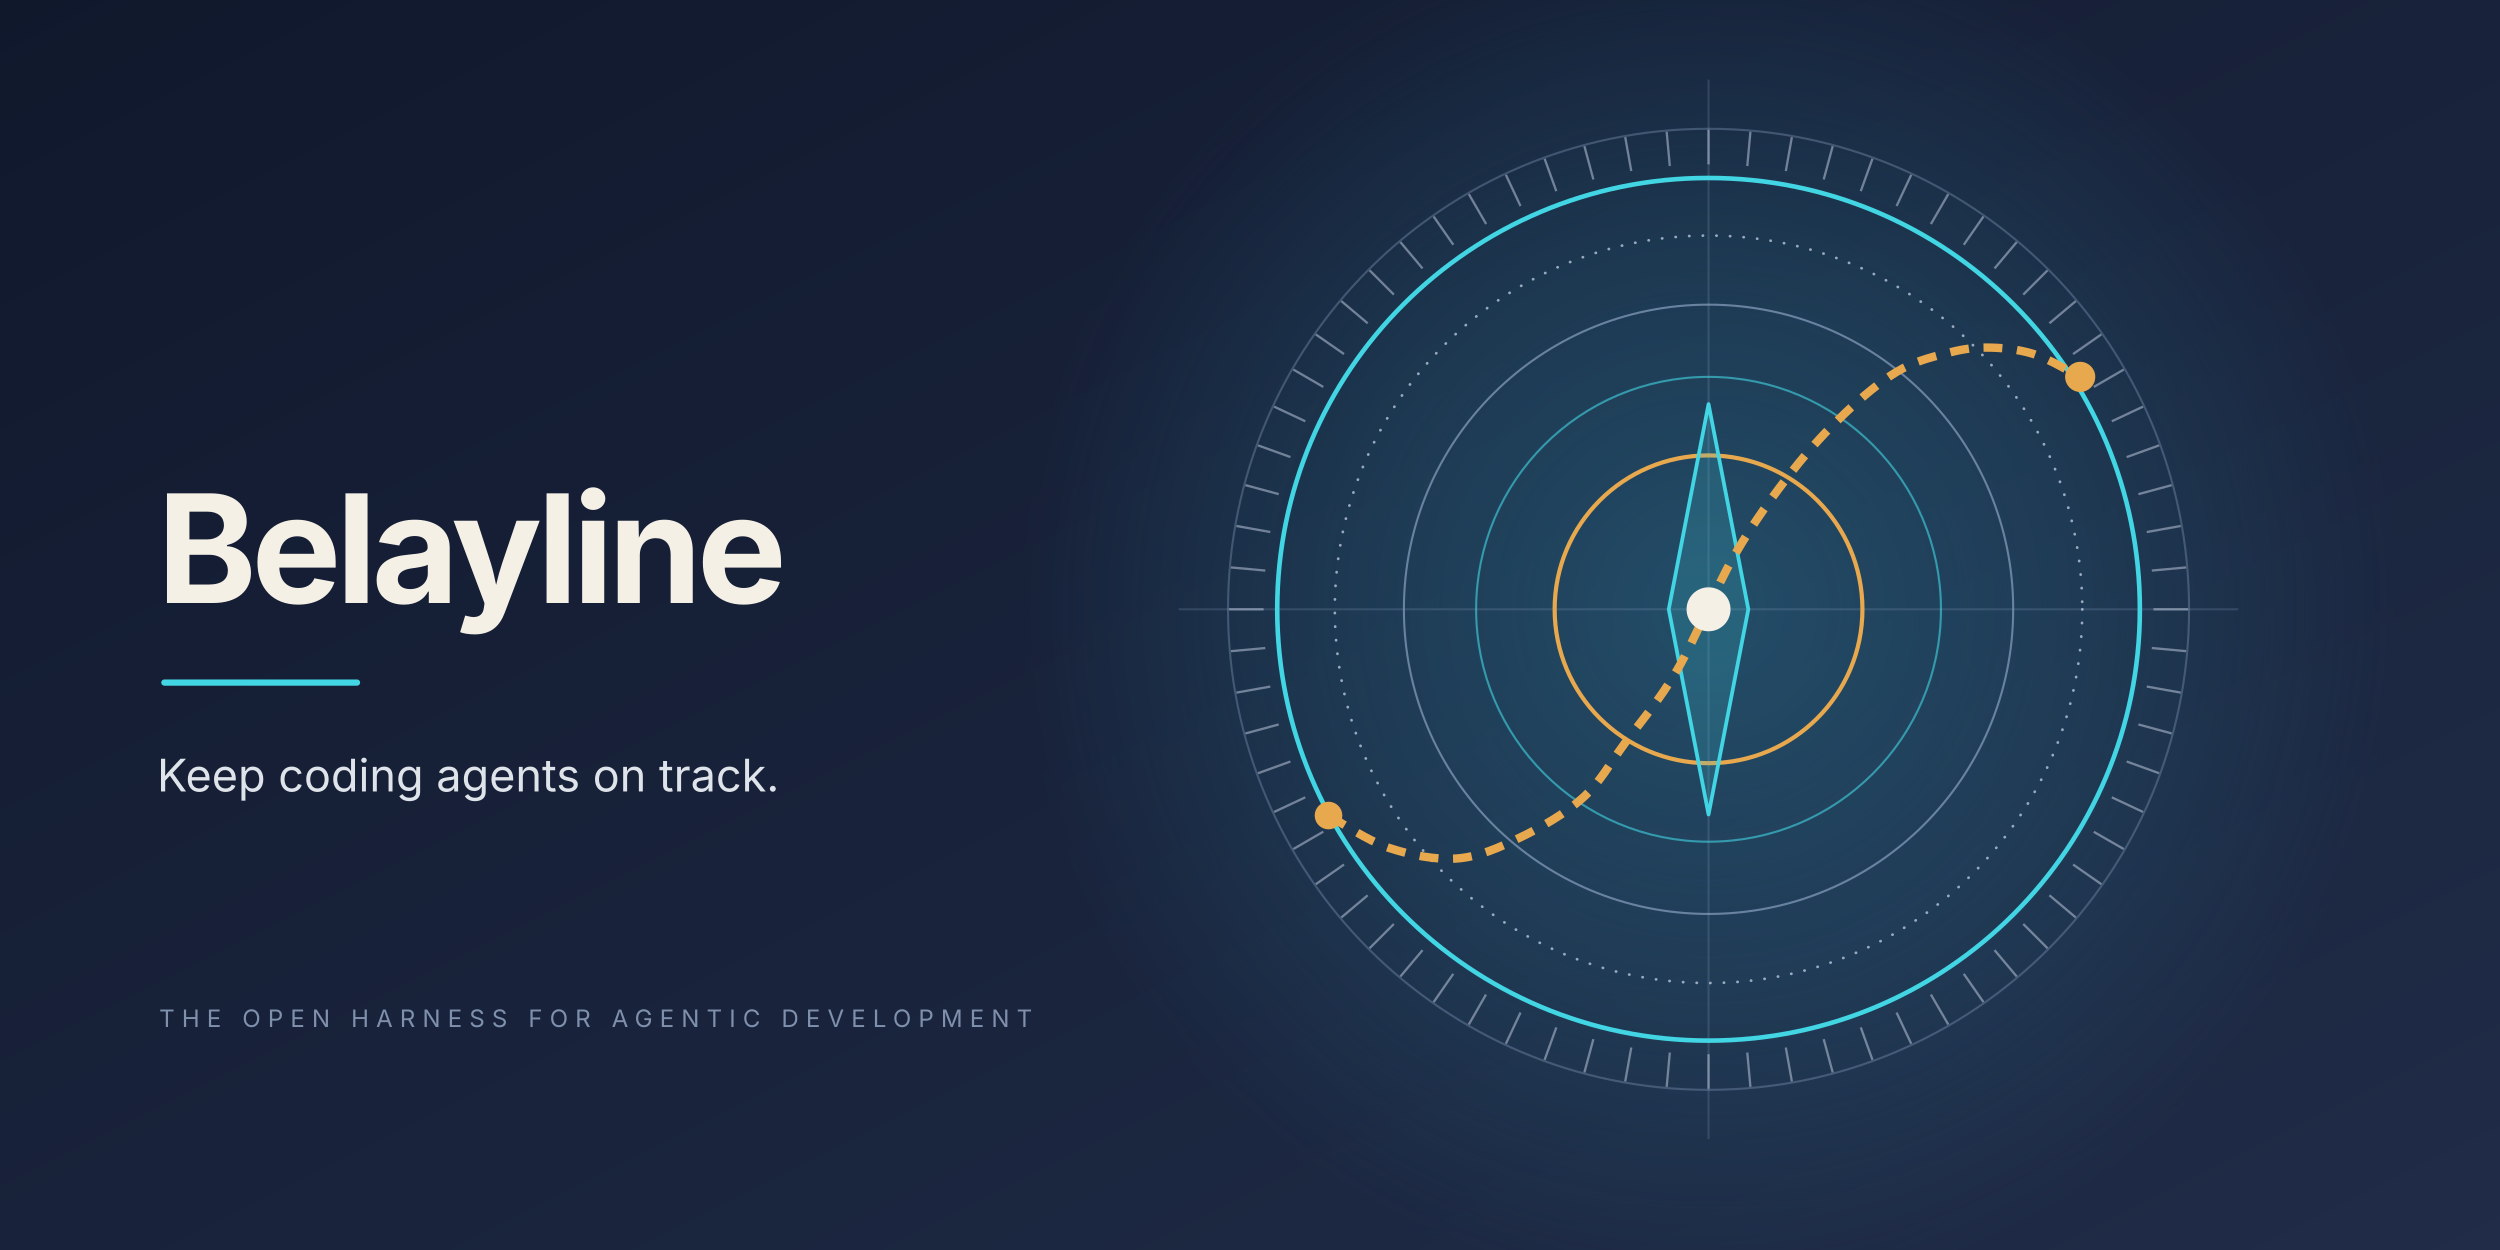
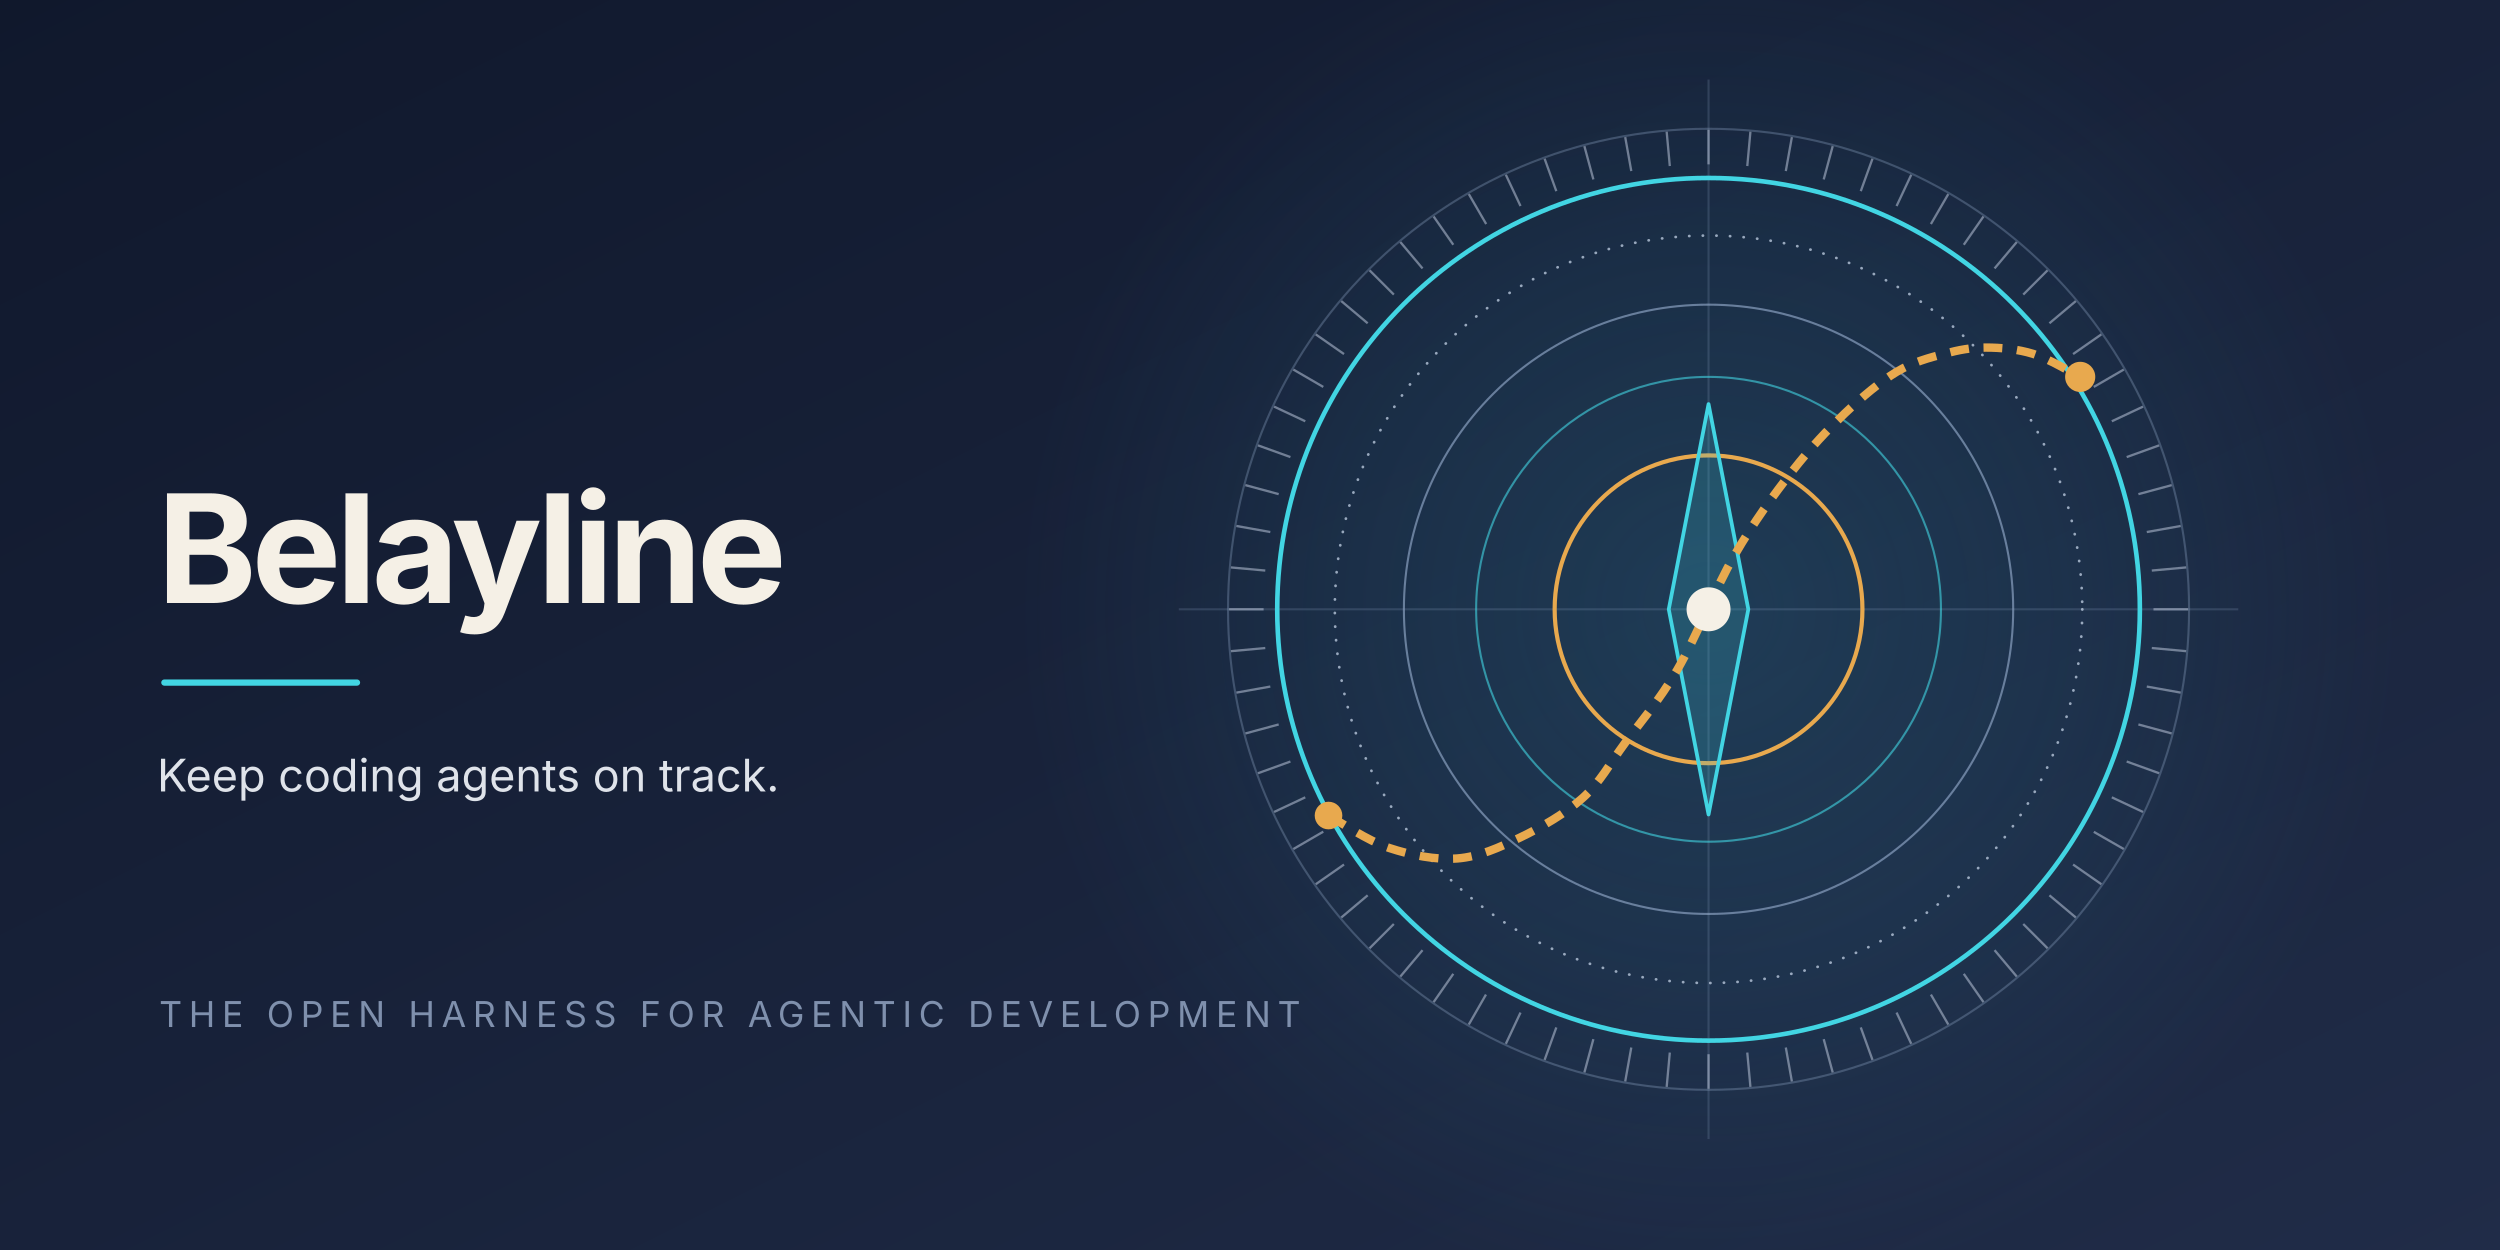
<svg xmlns="http://www.w3.org/2000/svg" viewBox="0 0 1194 597" role="img" aria-labelledby="t d">
  <defs>
    <linearGradient id="bg" x1="0" y1="0" x2="1" y2="1">
      <stop offset="0" stop-color="#10182c" />
      <stop offset="1" stop-color="#202c48" />
    </linearGradient>
    <radialGradient id="halo" gradientUnits="userSpaceOnUse" cx="816" cy="291" r="330">
-       <stop offset="0" stop-color="#2b6f8c" stop-opacity=".55" />
-       <stop offset=".55" stop-color="#2b6f8c" stop-opacity=".28" />
+       <stop offset="0" stop-color="#2b6f8c" stop-opacity=".32" />
+       <stop offset=".55" stop-color="#2b6f8c" stop-opacity=".16" />
      <stop offset="1" stop-color="#2b6f8c" stop-opacity="0" />
    </radialGradient>
    <linearGradient id="fade" x1="0" y1="0" x2="1" y2="0">
      <stop offset="0" stop-color="#fff" stop-opacity=".0" />
      <stop offset=".12" stop-color="#fff" />
    </linearGradient>
  </defs>
  <rect width="1194" height="597" fill="url(#bg)" />
  <rect width="1194" height="597" fill="url(#halo)" />
  <line x1="563.0" y1="291.0" x2="1069.0" y2="291.0" stroke="#8aa0c0" stroke-opacity="0.22" stroke-width="1" />
  <line x1="816.0" y1="38.0" x2="816.0" y2="544.0" stroke="#8aa0c0" stroke-opacity="0.22" stroke-width="1" />
  <circle cx="816" cy="291" r="229.5" fill="none" stroke="#8aa0c0" stroke-width="1" stroke-opacity="0.35" />
  <line x1="1028.5" y1="291.0" x2="1045.0" y2="291.0" stroke="#b9c5d8" stroke-opacity="0.55" stroke-width="1.1" />
  <line x1="1027.7" y1="272.5" x2="1044.1" y2="271.0" stroke="#b9c5d8" stroke-opacity="0.55" stroke-width="1.1" />
  <line x1="1025.3" y1="254.1" x2="1041.5" y2="251.2" stroke="#b9c5d8" stroke-opacity="0.55" stroke-width="1.1" />
  <line x1="1021.3" y1="236.0" x2="1037.2" y2="231.7" stroke="#b9c5d8" stroke-opacity="0.55" stroke-width="1.1" />
  <line x1="1015.7" y1="218.3" x2="1031.2" y2="212.7" stroke="#b9c5d8" stroke-opacity="0.55" stroke-width="1.1" />
  <line x1="1008.6" y1="201.2" x2="1023.5" y2="194.2" stroke="#b9c5d8" stroke-opacity="0.55" stroke-width="1.1" />
  <line x1="1000.0" y1="184.8" x2="1014.3" y2="176.5" stroke="#b9c5d8" stroke-opacity="0.55" stroke-width="1.1" />
  <line x1="990.1" y1="169.1" x2="1003.6" y2="159.7" stroke="#b9c5d8" stroke-opacity="0.55" stroke-width="1.1" />
  <line x1="978.8" y1="154.4" x2="991.4" y2="143.8" stroke="#b9c5d8" stroke-opacity="0.55" stroke-width="1.1" />
  <line x1="966.3" y1="140.7" x2="977.9" y2="129.1" stroke="#b9c5d8" stroke-opacity="0.55" stroke-width="1.1" />
  <line x1="952.6" y1="128.2" x2="963.2" y2="115.6" stroke="#b9c5d8" stroke-opacity="0.55" stroke-width="1.1" />
  <line x1="937.9" y1="116.9" x2="947.3" y2="103.4" stroke="#b9c5d8" stroke-opacity="0.55" stroke-width="1.1" />
  <line x1="922.2" y1="107.0" x2="930.5" y2="92.7" stroke="#b9c5d8" stroke-opacity="0.55" stroke-width="1.1" />
  <line x1="905.8" y1="98.4" x2="912.8" y2="83.5" stroke="#b9c5d8" stroke-opacity="0.55" stroke-width="1.1" />
  <line x1="888.7" y1="91.3" x2="894.3" y2="75.8" stroke="#b9c5d8" stroke-opacity="0.55" stroke-width="1.1" />
  <line x1="871.0" y1="85.7" x2="875.3" y2="69.8" stroke="#b9c5d8" stroke-opacity="0.55" stroke-width="1.1" />
  <line x1="852.9" y1="81.7" x2="855.8" y2="65.5" stroke="#b9c5d8" stroke-opacity="0.55" stroke-width="1.1" />
  <line x1="834.5" y1="79.3" x2="836.0" y2="62.9" stroke="#b9c5d8" stroke-opacity="0.55" stroke-width="1.1" />
  <line x1="816.0" y1="78.5" x2="816.0" y2="62.0" stroke="#b9c5d8" stroke-opacity="0.55" stroke-width="1.1" />
  <line x1="797.5" y1="79.3" x2="796.0" y2="62.9" stroke="#b9c5d8" stroke-opacity="0.55" stroke-width="1.1" />
  <line x1="779.1" y1="81.7" x2="776.2" y2="65.5" stroke="#b9c5d8" stroke-opacity="0.55" stroke-width="1.1" />
  <line x1="761.0" y1="85.7" x2="756.7" y2="69.8" stroke="#b9c5d8" stroke-opacity="0.55" stroke-width="1.1" />
  <line x1="743.3" y1="91.3" x2="737.7" y2="75.8" stroke="#b9c5d8" stroke-opacity="0.55" stroke-width="1.1" />
  <line x1="726.2" y1="98.4" x2="719.2" y2="83.5" stroke="#b9c5d8" stroke-opacity="0.55" stroke-width="1.1" />
  <line x1="709.8" y1="107.0" x2="701.5" y2="92.7" stroke="#b9c5d8" stroke-opacity="0.55" stroke-width="1.1" />
  <line x1="694.1" y1="116.9" x2="684.7" y2="103.4" stroke="#b9c5d8" stroke-opacity="0.55" stroke-width="1.1" />
  <line x1="679.4" y1="128.2" x2="668.8" y2="115.6" stroke="#b9c5d8" stroke-opacity="0.55" stroke-width="1.1" />
  <line x1="665.7" y1="140.7" x2="654.1" y2="129.1" stroke="#b9c5d8" stroke-opacity="0.55" stroke-width="1.1" />
  <line x1="653.2" y1="154.4" x2="640.6" y2="143.8" stroke="#b9c5d8" stroke-opacity="0.55" stroke-width="1.1" />
  <line x1="641.9" y1="169.1" x2="628.4" y2="159.7" stroke="#b9c5d8" stroke-opacity="0.55" stroke-width="1.1" />
  <line x1="632.0" y1="184.8" x2="617.7" y2="176.5" stroke="#b9c5d8" stroke-opacity="0.55" stroke-width="1.1" />
  <line x1="623.4" y1="201.2" x2="608.5" y2="194.2" stroke="#b9c5d8" stroke-opacity="0.55" stroke-width="1.1" />
  <line x1="616.3" y1="218.3" x2="600.8" y2="212.7" stroke="#b9c5d8" stroke-opacity="0.55" stroke-width="1.1" />
  <line x1="610.7" y1="236.0" x2="594.8" y2="231.7" stroke="#b9c5d8" stroke-opacity="0.55" stroke-width="1.1" />
  <line x1="606.7" y1="254.1" x2="590.5" y2="251.2" stroke="#b9c5d8" stroke-opacity="0.55" stroke-width="1.1" />
  <line x1="604.3" y1="272.5" x2="587.9" y2="271.0" stroke="#b9c5d8" stroke-opacity="0.55" stroke-width="1.1" />
  <line x1="603.5" y1="291.0" x2="587.0" y2="291.0" stroke="#b9c5d8" stroke-opacity="0.55" stroke-width="1.1" />
  <line x1="604.3" y1="309.5" x2="587.9" y2="311.0" stroke="#b9c5d8" stroke-opacity="0.55" stroke-width="1.1" />
  <line x1="606.7" y1="327.9" x2="590.5" y2="330.8" stroke="#b9c5d8" stroke-opacity="0.55" stroke-width="1.1" />
  <line x1="610.7" y1="346.0" x2="594.8" y2="350.3" stroke="#b9c5d8" stroke-opacity="0.55" stroke-width="1.1" />
  <line x1="616.3" y1="363.7" x2="600.8" y2="369.3" stroke="#b9c5d8" stroke-opacity="0.55" stroke-width="1.1" />
  <line x1="623.4" y1="380.8" x2="608.5" y2="387.8" stroke="#b9c5d8" stroke-opacity="0.55" stroke-width="1.1" />
  <line x1="632.0" y1="397.2" x2="617.7" y2="405.5" stroke="#b9c5d8" stroke-opacity="0.55" stroke-width="1.1" />
  <line x1="641.9" y1="412.9" x2="628.4" y2="422.3" stroke="#b9c5d8" stroke-opacity="0.55" stroke-width="1.1" />
  <line x1="653.2" y1="427.6" x2="640.6" y2="438.2" stroke="#b9c5d8" stroke-opacity="0.55" stroke-width="1.1" />
  <line x1="665.7" y1="441.3" x2="654.1" y2="452.9" stroke="#b9c5d8" stroke-opacity="0.55" stroke-width="1.1" />
  <line x1="679.4" y1="453.8" x2="668.8" y2="466.4" stroke="#b9c5d8" stroke-opacity="0.55" stroke-width="1.1" />
  <line x1="694.1" y1="465.1" x2="684.7" y2="478.6" stroke="#b9c5d8" stroke-opacity="0.55" stroke-width="1.1" />
  <line x1="709.7" y1="475.0" x2="701.5" y2="489.3" stroke="#b9c5d8" stroke-opacity="0.55" stroke-width="1.1" />
  <line x1="726.2" y1="483.6" x2="719.2" y2="498.5" stroke="#b9c5d8" stroke-opacity="0.55" stroke-width="1.1" />
  <line x1="743.3" y1="490.7" x2="737.7" y2="506.2" stroke="#b9c5d8" stroke-opacity="0.55" stroke-width="1.1" />
  <line x1="761.0" y1="496.3" x2="756.7" y2="512.2" stroke="#b9c5d8" stroke-opacity="0.55" stroke-width="1.1" />
  <line x1="779.1" y1="500.3" x2="776.2" y2="516.5" stroke="#b9c5d8" stroke-opacity="0.55" stroke-width="1.1" />
  <line x1="797.5" y1="502.7" x2="796.0" y2="519.1" stroke="#b9c5d8" stroke-opacity="0.55" stroke-width="1.1" />
  <line x1="816.0" y1="503.5" x2="816.0" y2="520.0" stroke="#b9c5d8" stroke-opacity="0.55" stroke-width="1.1" />
  <line x1="834.5" y1="502.7" x2="836.0" y2="519.1" stroke="#b9c5d8" stroke-opacity="0.55" stroke-width="1.1" />
  <line x1="852.9" y1="500.3" x2="855.8" y2="516.5" stroke="#b9c5d8" stroke-opacity="0.55" stroke-width="1.1" />
  <line x1="871.0" y1="496.3" x2="875.3" y2="512.2" stroke="#b9c5d8" stroke-opacity="0.55" stroke-width="1.1" />
  <line x1="888.7" y1="490.7" x2="894.3" y2="506.2" stroke="#b9c5d8" stroke-opacity="0.55" stroke-width="1.1" />
  <line x1="905.8" y1="483.6" x2="912.8" y2="498.5" stroke="#b9c5d8" stroke-opacity="0.55" stroke-width="1.1" />
  <line x1="922.2" y1="475.0" x2="930.5" y2="489.3" stroke="#b9c5d8" stroke-opacity="0.55" stroke-width="1.1" />
  <line x1="937.9" y1="465.1" x2="947.3" y2="478.6" stroke="#b9c5d8" stroke-opacity="0.55" stroke-width="1.1" />
  <line x1="952.6" y1="453.8" x2="963.2" y2="466.4" stroke="#b9c5d8" stroke-opacity="0.55" stroke-width="1.1" />
  <line x1="966.3" y1="441.3" x2="977.9" y2="452.9" stroke="#b9c5d8" stroke-opacity="0.55" stroke-width="1.1" />
  <line x1="978.8" y1="427.6" x2="991.4" y2="438.2" stroke="#b9c5d8" stroke-opacity="0.55" stroke-width="1.1" />
  <line x1="990.1" y1="412.9" x2="1003.6" y2="422.3" stroke="#b9c5d8" stroke-opacity="0.55" stroke-width="1.1" />
  <line x1="1000.0" y1="397.3" x2="1014.3" y2="405.5" stroke="#b9c5d8" stroke-opacity="0.55" stroke-width="1.1" />
  <line x1="1008.6" y1="380.8" x2="1023.5" y2="387.8" stroke="#b9c5d8" stroke-opacity="0.55" stroke-width="1.1" />
  <line x1="1015.7" y1="363.7" x2="1031.2" y2="369.3" stroke="#b9c5d8" stroke-opacity="0.55" stroke-width="1.1" />
  <line x1="1021.3" y1="346.0" x2="1037.2" y2="350.3" stroke="#b9c5d8" stroke-opacity="0.55" stroke-width="1.1" />
  <line x1="1025.3" y1="327.9" x2="1041.5" y2="330.8" stroke="#b9c5d8" stroke-opacity="0.55" stroke-width="1.1" />
  <line x1="1027.7" y1="309.5" x2="1044.1" y2="311.0" stroke="#b9c5d8" stroke-opacity="0.55" stroke-width="1.1" />
  <circle cx="816" cy="291" r="206" fill="none" stroke="#42d5e3" stroke-width="2.2" stroke-opacity="1" />
  <circle cx="816" cy="291" r="178.5" fill="none" stroke="#b8c6da" stroke-width="1.3" stroke-opacity="0.8" stroke-dasharray=".1 6.4" stroke-linecap="round" />
  <circle cx="816" cy="291" r="145.5" fill="none" stroke="#8aa0c0" stroke-width="1" stroke-opacity="0.7" />
  <circle cx="816" cy="291" r="111" fill="none" stroke="#42d5e3" stroke-width="1" stroke-opacity="0.6" />
  <circle cx="816" cy="291" r="73.5" fill="none" stroke="#e8a94e" stroke-width="2" stroke-opacity="1" />
  <polygon points="816,193 835,291 816,389 797,291" fill="#3fb6c8" fill-opacity=".22" stroke="#42d5e3" stroke-width="1.8" stroke-linejoin="round" />
  <path d="M634.5 389.5 C639.3 392.1 653.2 401.6 663.5 405.0 C673.8 408.4 685.6 410.8 696.0 410.0 C706.4 409.2 716.0 404.8 726.0 400.0 C736.0 395.2 747.7 388.5 756.0 381.0 C764.3 373.5 768.5 365.2 776.0 355.0 C783.5 344.8 792.2 335.0 801.0 320.0 C809.8 305.0 819.3 280.8 828.5 265.0 C837.7 249.2 847.2 236.2 856.0 225.0 C864.8 213.8 872.7 205.4 881.0 197.5 C889.3 189.6 898.1 182.2 906.0 177.5 C913.9 172.8 921.4 170.9 928.5 169.0 C935.6 167.1 941.4 166.0 948.5 166.0 C955.6 166.0 963.5 166.7 971.0 169.0 C978.5 171.3 989.8 178.2 993.5 180.0" fill="none" stroke="#e8a94e" stroke-width="4" stroke-dasharray="9 7" />
  <circle cx="634.5" cy="389.5" r="6.6" fill="#e8a94e" />
  <circle cx="993.5" cy="180" r="7.2" fill="#e8a94e" />
  <circle cx="816" cy="291" r="10.5" fill="#f5f0e6" />
  <text x="75" y="288" font-family="Inter, -apple-system, 'Segoe UI', Helvetica, Arial, sans-serif" font-size="72" font-weight="700" letter-spacing="-2.52" fill="#f5f0e6">Belayline</text>
  <rect x="77" y="324.5" width="95" height="3" rx="1.5" fill="#42d5e3" />
  <text x="75" y="378" font-family="Inter, -apple-system, 'Segoe UI', Helvetica, Arial, sans-serif" font-size="21.5" fill="#dfe3ea">Keep coding agents on track.</text>
-   <text x="76" y="490.5" font-family="Inter, -apple-system, 'Segoe UI', Helvetica, Arial, sans-serif" font-size="11.5" letter-spacing="3.4" fill="#7f90ad">THE OPEN HARNESS FOR AGENTIC DEVELOPMENT</text>
+   <text x="76" y="490.5" font-family="Inter, -apple-system, 'Segoe UI', Helvetica, Arial, sans-serif" font-size="17" letter-spacing="3.2" fill="#7f90ad">THE OPEN HARNESS FOR AGENTIC DEVELOPMENT</text>
</svg>
